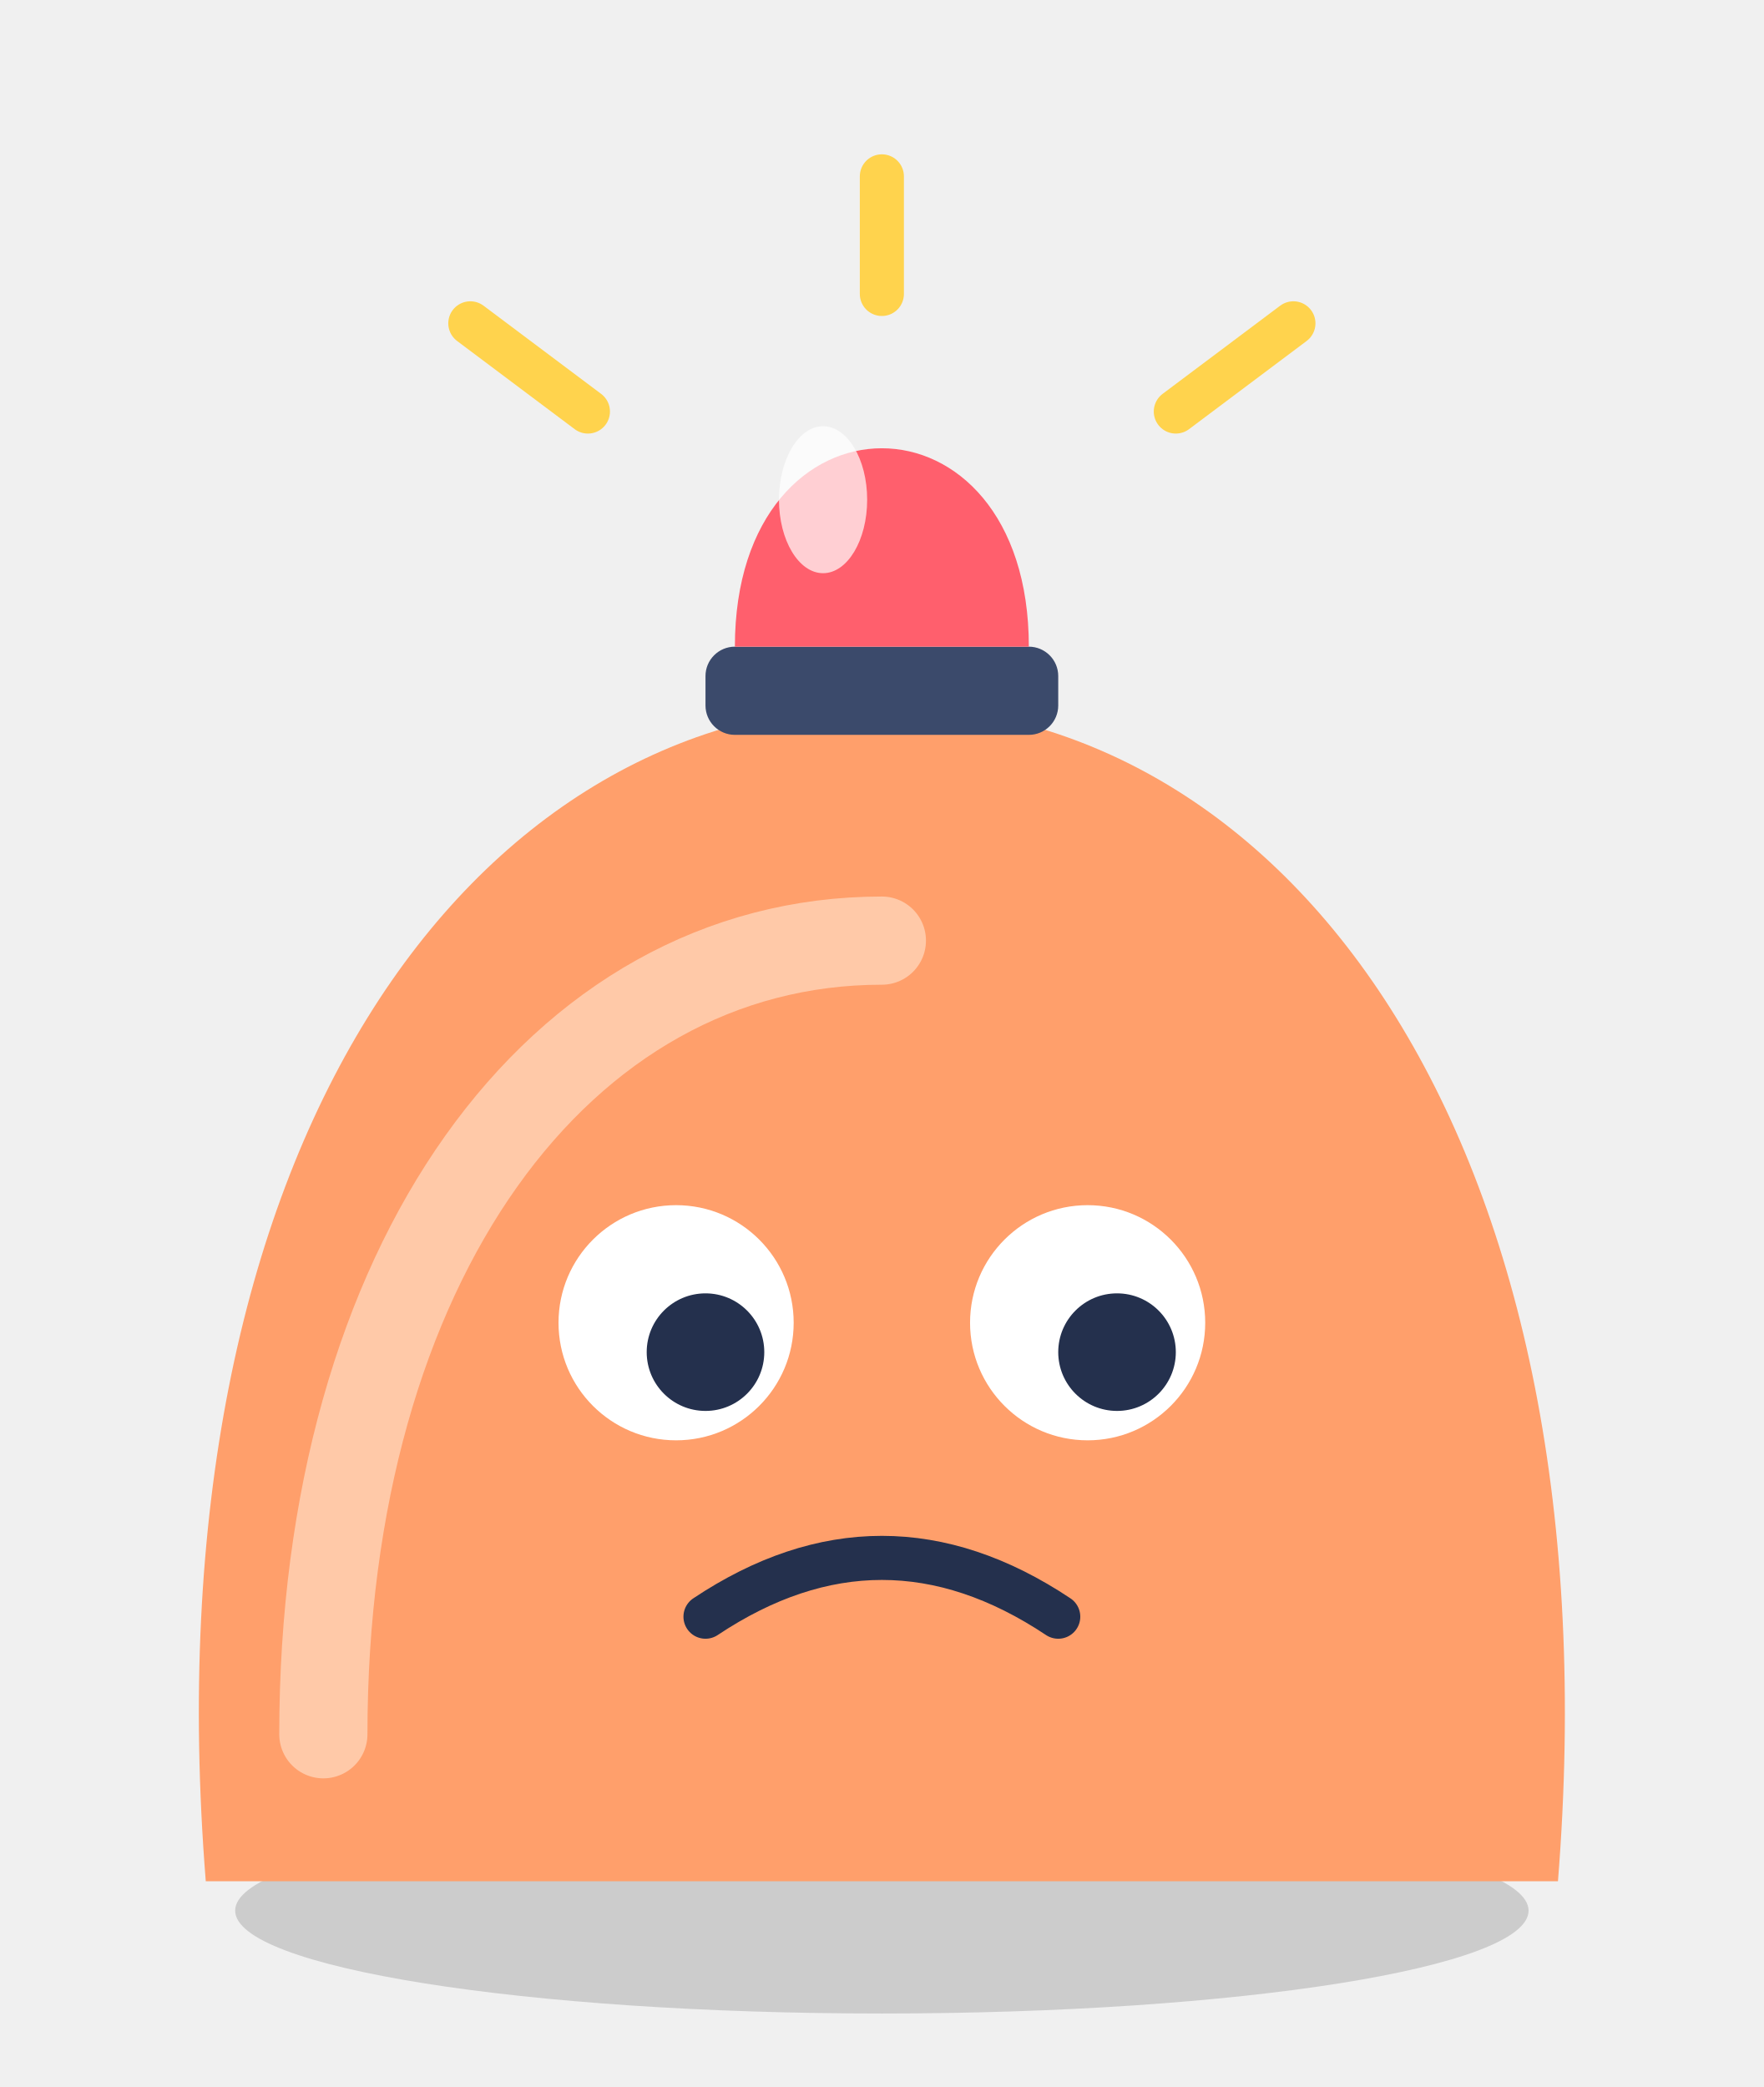
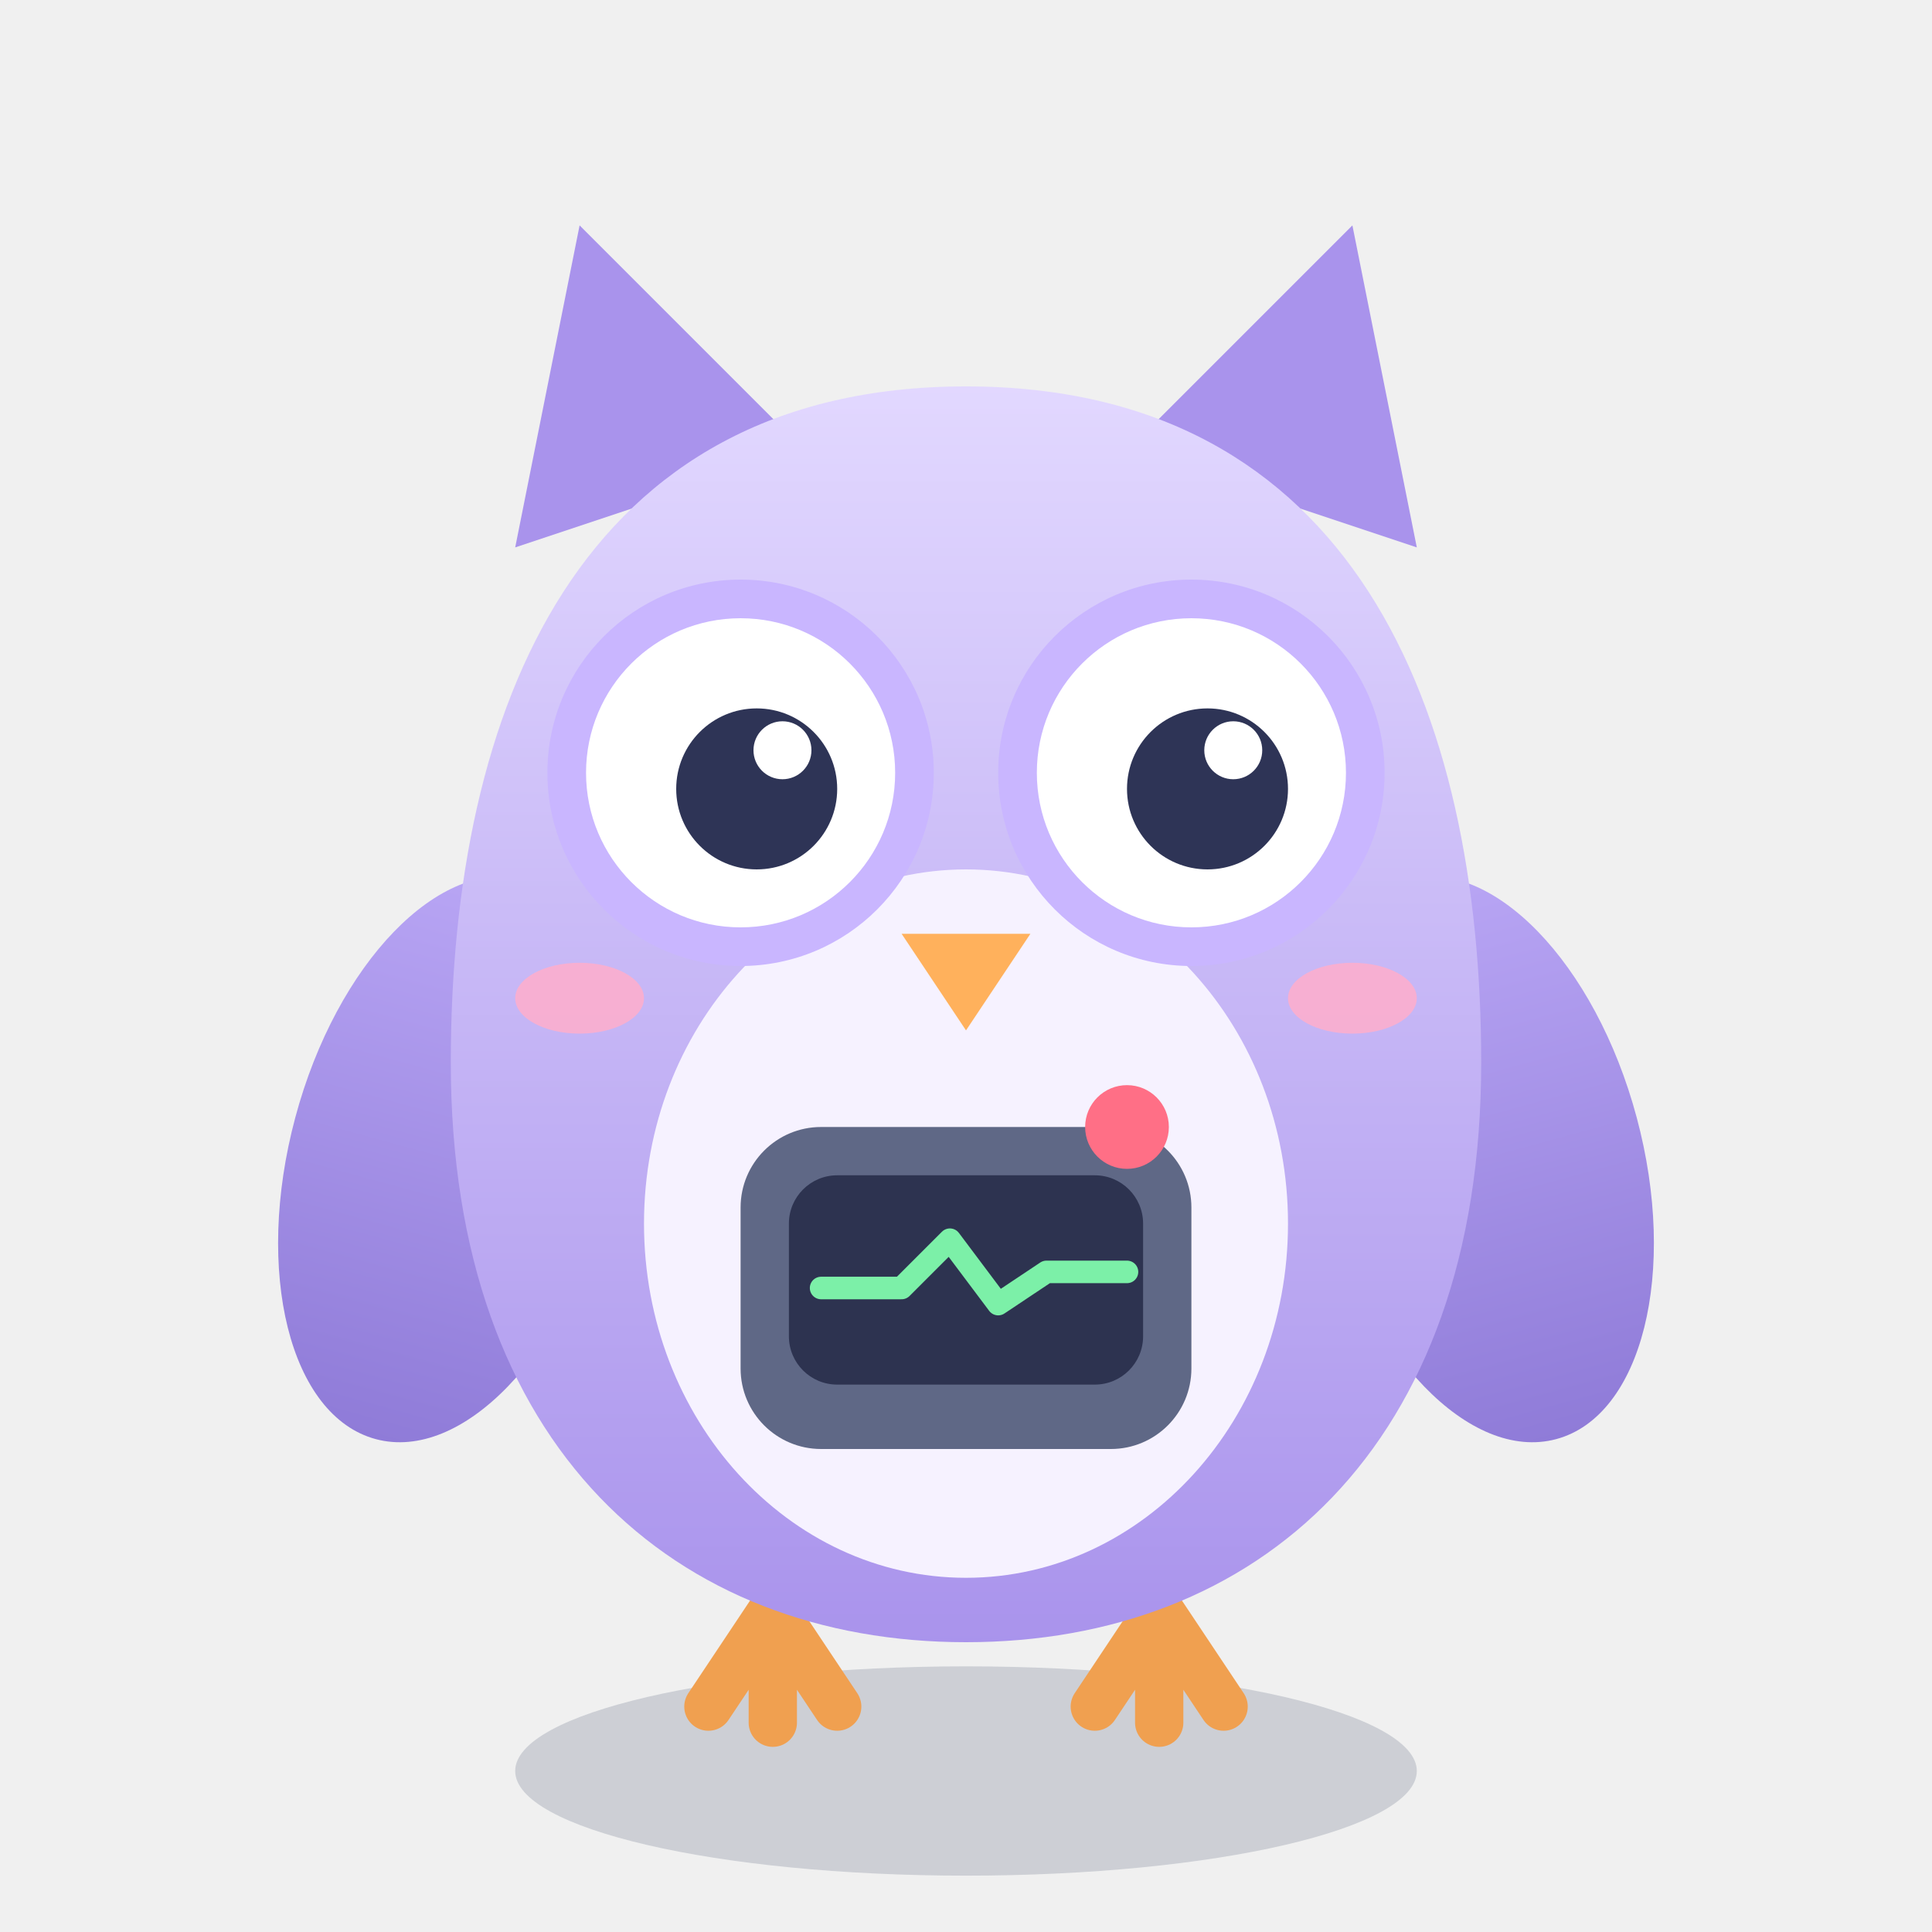
- <svg xmlns="http://www.w3.org/2000/svg" viewBox="0 -18 120 142" width="120" height="142">
-   <ellipse cx="60" cy="112" rx="44" ry="7" fill="#000000" opacity="0.15" />
-   <path d="M14 110 C10 60 32 30 60 30 C88 30 110 60 106 110 Z" fill="#ff9f6b" />
-   <path d="M22 100 C22 68 38 46 60 46" stroke="#ffc9a8" stroke-width="6" fill="none" stroke-linecap="round" />
-   <circle cx="46" cy="72" r="8" fill="#ffffff" />
-   <circle cx="74" cy="72" r="8" fill="#ffffff" />
-   <circle cx="48" cy="74" r="4" fill="#24304d" />
-   <circle cx="76" cy="74" r="4" fill="#24304d" />
-   <path d="M48 92 Q60 84 72 92" stroke="#24304d" stroke-width="3" fill="none" stroke-linecap="round" />
-   <rect x="48" y="26" width="24" height="6" rx="2" fill="#3b4a6b" />
-   <path d="M50 26 C50 8 70 8 70 26 Z" fill="#ff5f6d" />
-   <ellipse cx="56" cy="16" rx="3" ry="5" fill="#ffffff" opacity="0.7" />
-   <path d="M40 10 L32 4 M80 10 L88 4 M60 2 L60 -6" stroke="#ffd34d" stroke-width="3" stroke-linecap="round" />
+ <svg xmlns="http://www.w3.org/2000/svg" viewBox="0 0 120 120" width="120" height="120">
+   <defs>
+     <linearGradient id="g0" x1="0" y1="0" x2="0" y2="1">
+       <stop offset="0" stop-color="#b9a6f5" />
+       <stop offset="1" stop-color="#8f7bd8" />
+     </linearGradient>
+     <linearGradient id="g1" x1="0" y1="0" x2="0" y2="1">
+       <stop offset="0" stop-color="#e2d8ff" />
+       <stop offset="1" stop-color="#a993ec" />
+     </linearGradient>
+   </defs>
+   <ellipse cx="60" cy="110" rx="28" ry="6.5" fill="#2a3a5a" opacity="0.18" />
+   <ellipse cx="28" cy="72" rx="10" ry="18" fill="url(#g0)" transform="rotate(15 28 72)" />
+   <ellipse cx="92" cy="72" rx="10" ry="18" fill="url(#g0)" transform="rotate(-15 92 72)" />
+   <path d="M48 100 l-4 6 M48 100 v7 M48 100 l4 6 M72 100 l-4 6 M72 100 v7 M72 100 l4 6" fill="none" stroke="#f0a050" stroke-width="3" stroke-linecap="round" />
+   <path d="M32 34 L36 14 L50 28 Z" fill="#a993ec" />
+   <path d="M88 34 L84 14 L70 28 Z" fill="#a993ec" />
+   <path d="M60 24 C84 24 92 44 92 66 C92 90 78 102 60 102 C42 102 28 90 28 66 C28 44 36 24 60 24 Z" fill="url(#g1)" />
+   <ellipse cx="60" cy="76" rx="20" ry="22" fill="#f6f2ff" />
+   <rect x="46" y="70" width="28" height="20" rx="5" fill="#5f6886" />
+   <rect x="49" y="73" width="22" height="13" rx="3" fill="#2d3350" />
+   <path d="M51 80 l5 0 l3 -3 l3 4 l3 -2 l5 0" fill="none" stroke="#7cf0a8" stroke-width="1.4" stroke-linecap="round" stroke-linejoin="round" />
+   <circle cx="70" cy="70" r="2.6" fill="#ff6f86" />
+   <circle cx="46" cy="48" r="12" fill="#c9b6ff" />
+   <circle cx="46" cy="48" r="9.6" fill="#fff" />
+   <circle cx="47" cy="49" r="5" fill="#2e3456" />
+   <circle cx="48.6" cy="46.6" r="1.8" fill="#fff" />
+   <circle cx="74" cy="48" r="12" fill="#c9b6ff" />
+   <circle cx="74" cy="48" r="9.6" fill="#fff" />
+   <circle cx="75" cy="49" r="5" fill="#2e3456" />
+   <circle cx="76.6" cy="46.6" r="1.8" fill="#fff" />
+   <path d="M56 58 L64 58 L60 64 Z" fill="#ffb15c" />
+   <ellipse cx="36" cy="62" rx="4" ry="2.2" fill="#ffaecb" opacity="0.85" />
+   <ellipse cx="84" cy="62" rx="4" ry="2.2" fill="#ffaecb" opacity="0.85" />
</svg>
